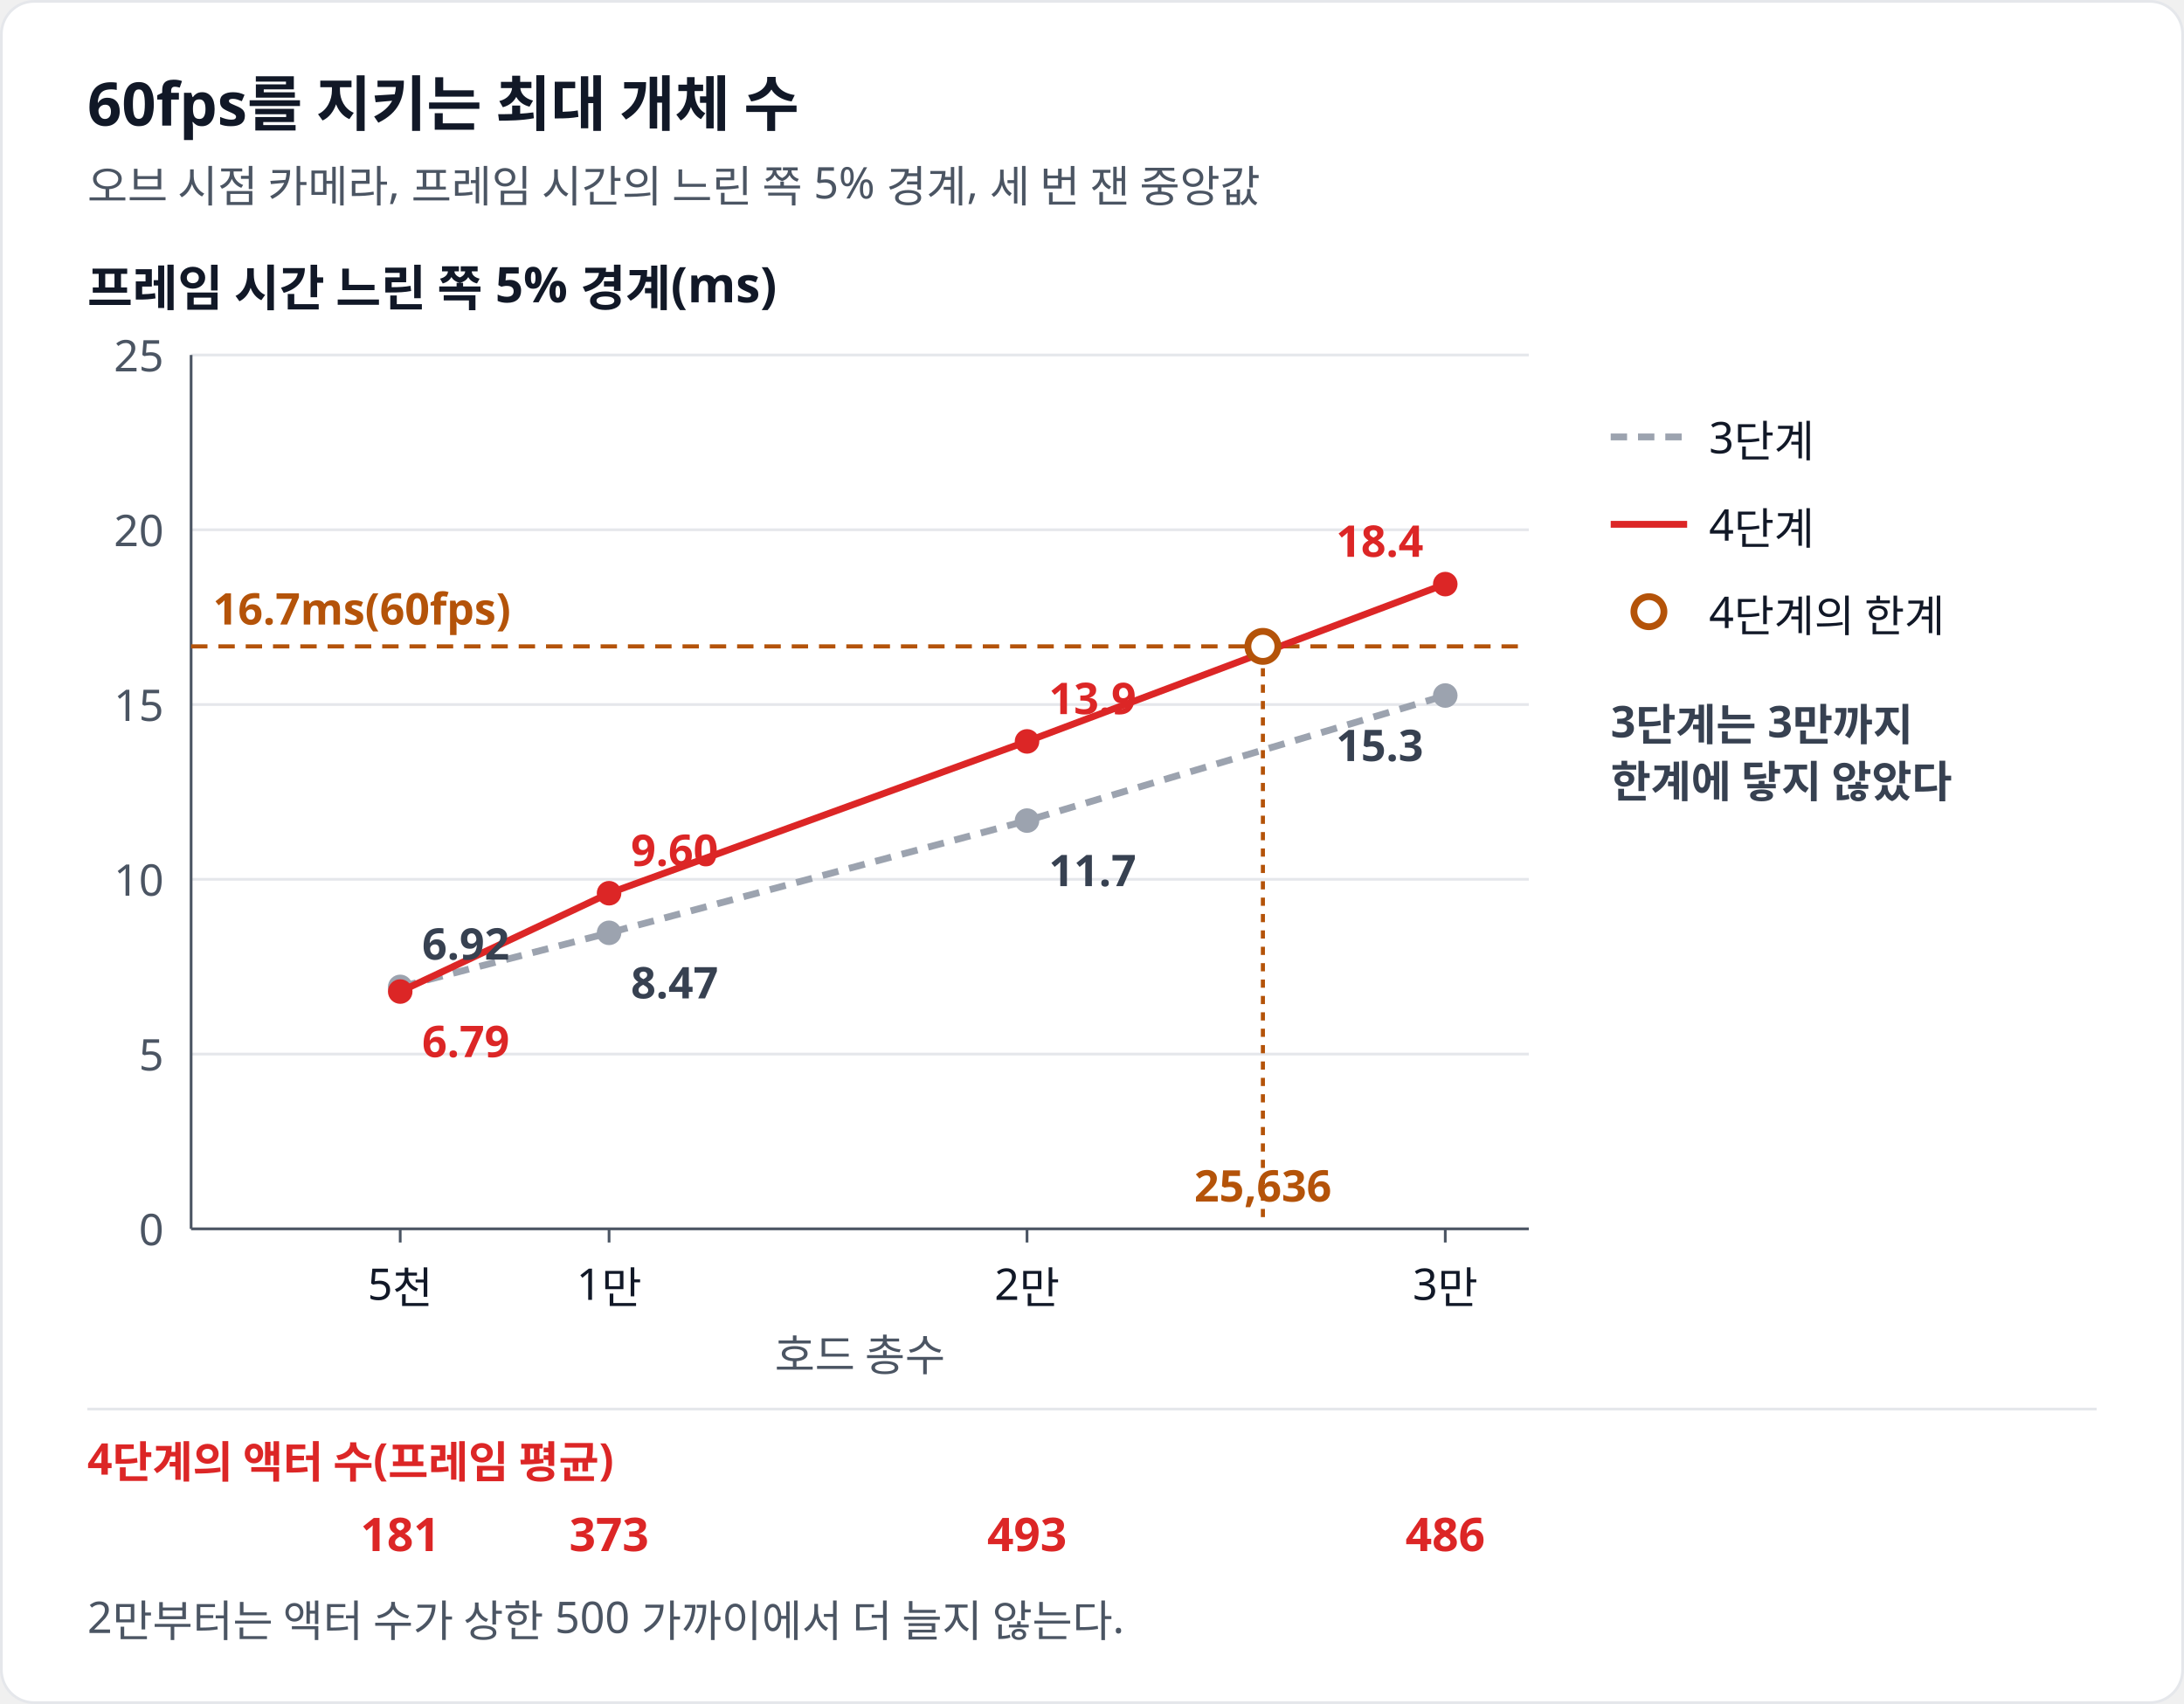
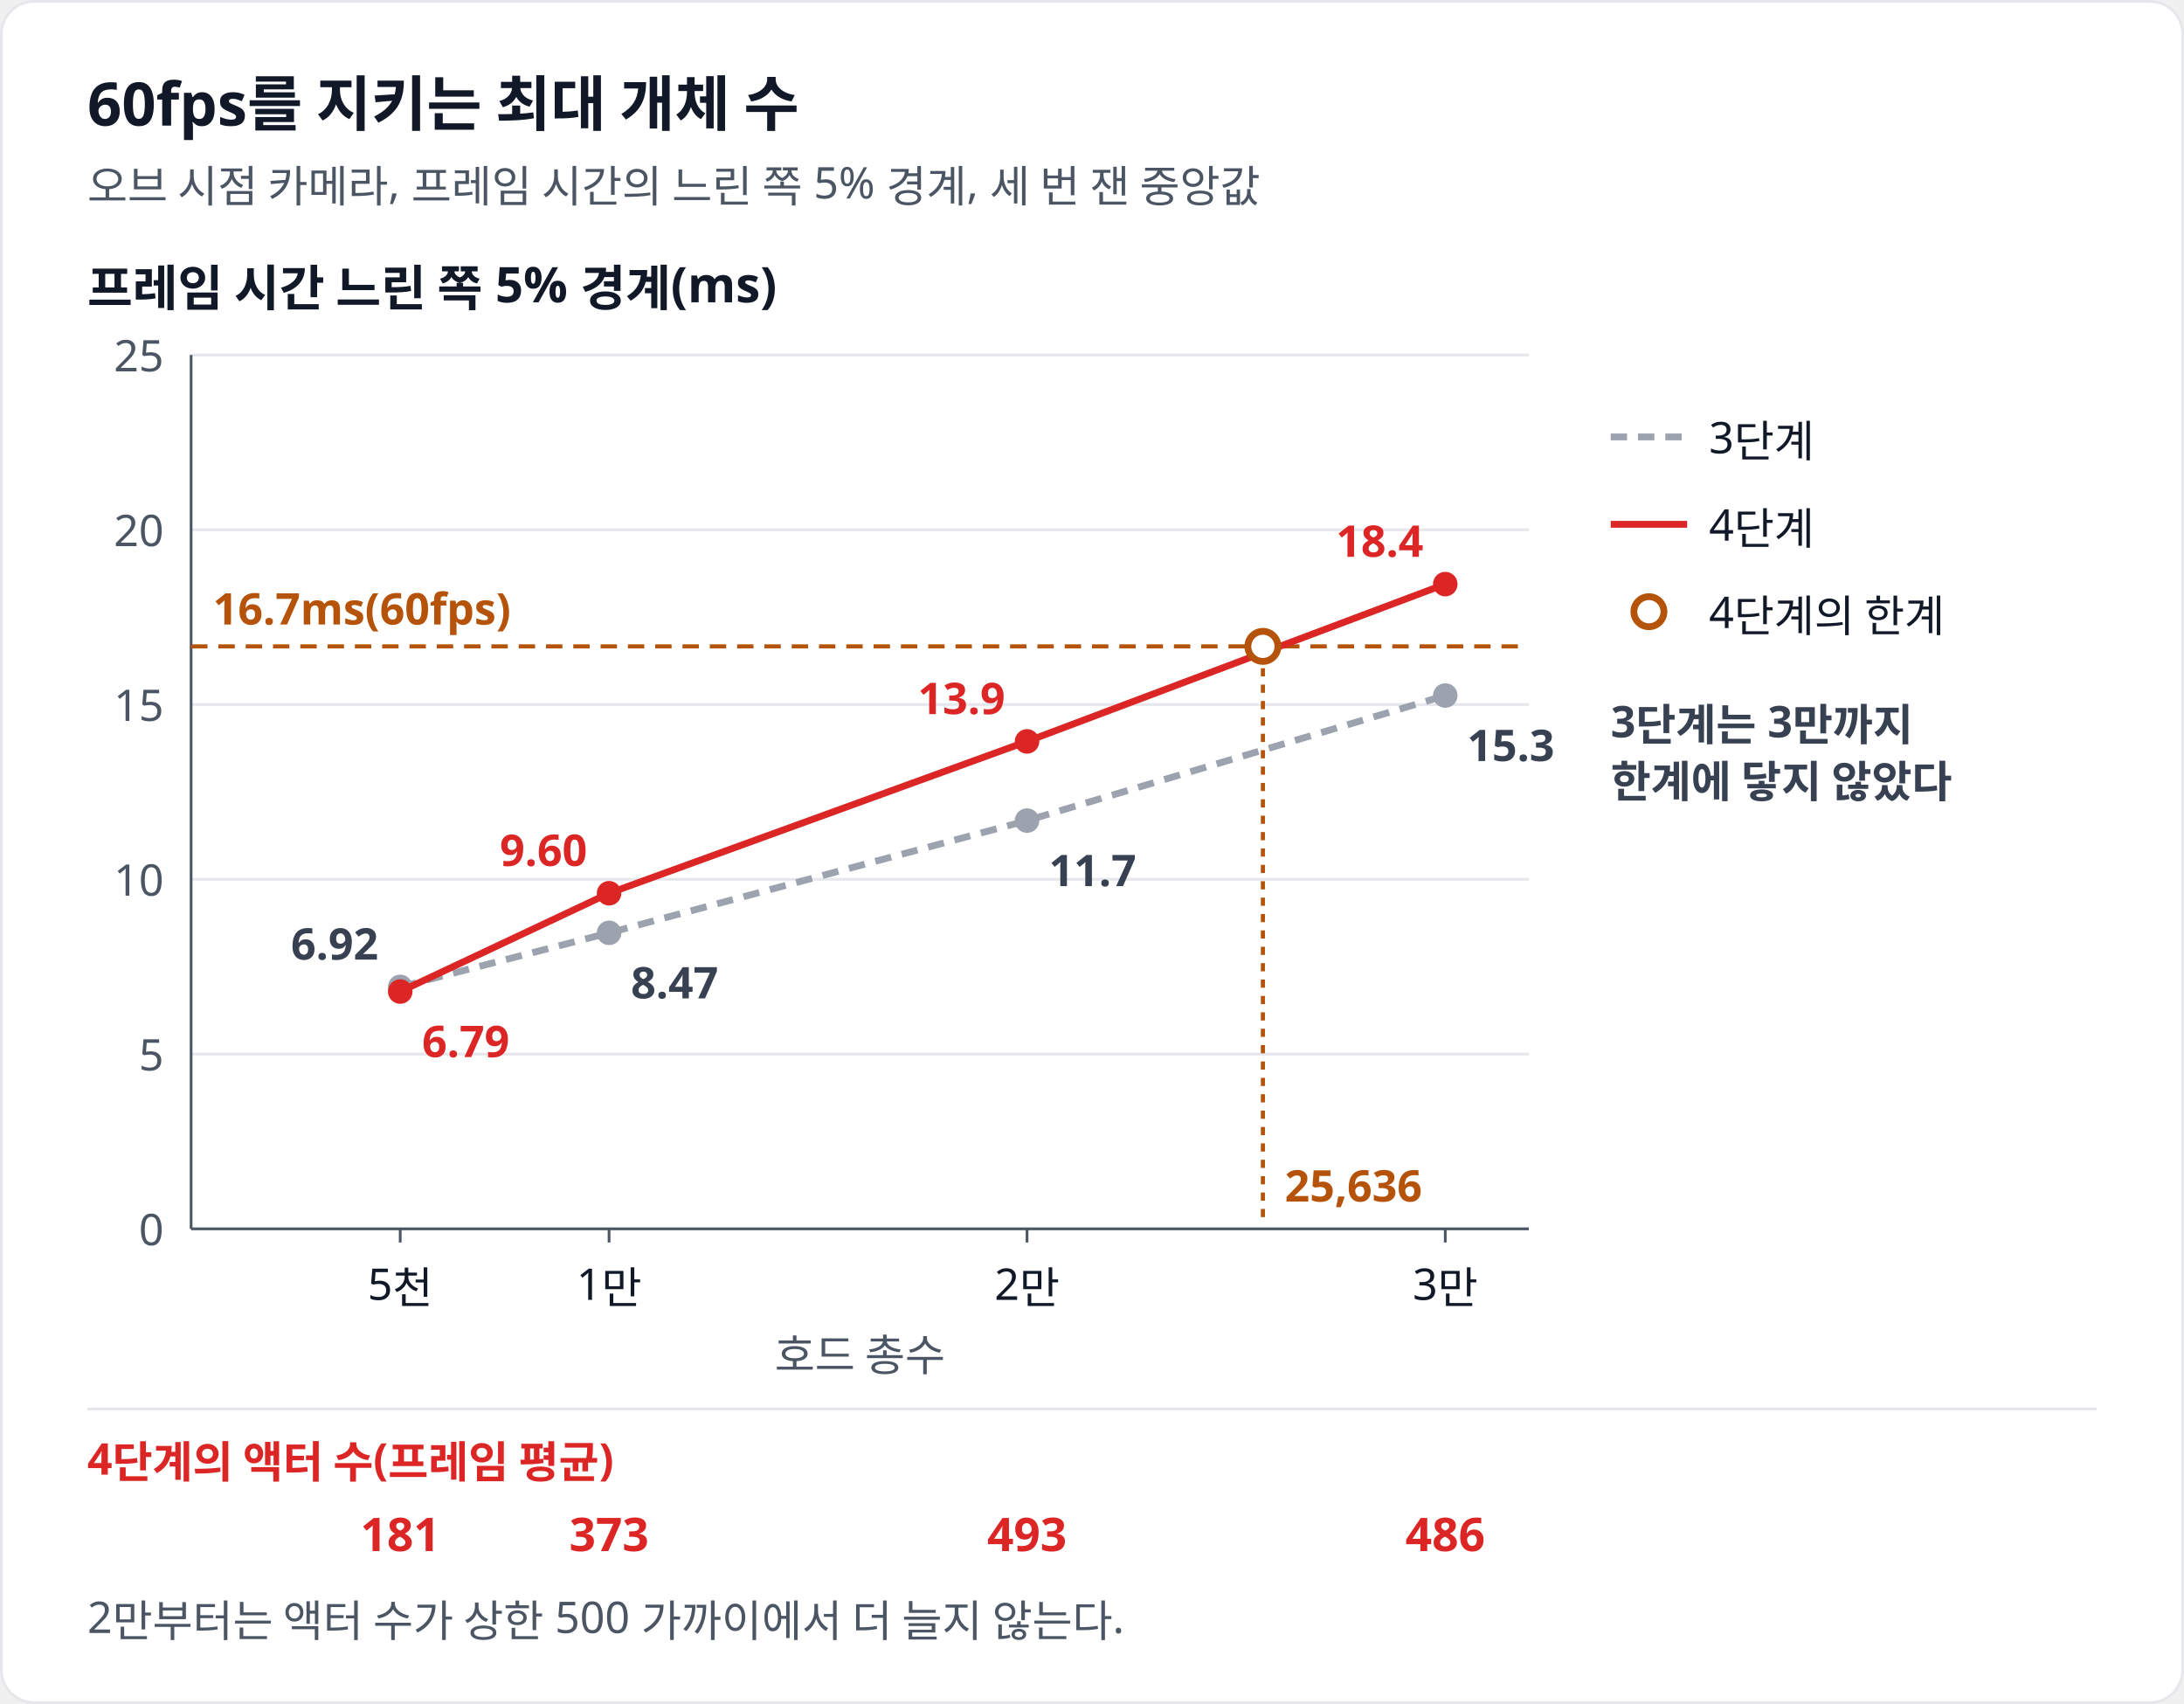
<svg xmlns="http://www.w3.org/2000/svg" width="800" height="624" viewBox="0 0 800 624" font-family="Malgun Gothic, Apple SD Gothic Neo, Noto Sans KR, Segoe UI, sans-serif" font-size="16" fill="#111827">
  <rect x="0.5" y="0.5" width="799" height="623" rx="12" fill="#ffffff" stroke="#e5e7eb" />
  <text x="32" y="46" font-size="22" font-weight="700">60fps를 지키는 최대 개체 수</text>
  <text x="32" y="74" font-size="16" fill="#4b5563">오브 시점 카메라, 프레임 시간의 느린 쪽 5% 경계, 세 번 잰 중앙값</text>
  <text x="32" y="112" font-size="18" font-weight="700">프레임 시간 느린 쪽 5% 경계(ms)</text>
  <line x1="70" y1="450.0" x2="560" y2="450.0" stroke="#e5e7eb" />
  <text x="60" y="456.0" text-anchor="end" font-size="16" fill="#4b5563">0</text>
  <line x1="70" y1="386.0" x2="560" y2="386.0" stroke="#e5e7eb" />
  <text x="60" y="392.0" text-anchor="end" font-size="16" fill="#4b5563">5</text>
  <line x1="70" y1="322.0" x2="560" y2="322.0" stroke="#e5e7eb" />
  <text x="60" y="328.0" text-anchor="end" font-size="16" fill="#4b5563">10</text>
  <line x1="70" y1="258.0" x2="560" y2="258.0" stroke="#e5e7eb" />
  <text x="60" y="264.0" text-anchor="end" font-size="16" fill="#4b5563">15</text>
  <line x1="70" y1="194.0" x2="560" y2="194.0" stroke="#e5e7eb" />
  <text x="60" y="200.0" text-anchor="end" font-size="16" fill="#4b5563">20</text>
  <line x1="70" y1="130.0" x2="560" y2="130.0" stroke="#e5e7eb" />
  <text x="60" y="136.0" text-anchor="end" font-size="16" fill="#4b5563">25</text>
  <line x1="146.6" y1="450" x2="146.6" y2="455" stroke="#4b5563" />
  <text x="146.6" y="476" text-anchor="middle" font-size="16">5천</text>
  <line x1="223.1" y1="450" x2="223.1" y2="455" stroke="#4b5563" />
  <text x="223.1" y="476" text-anchor="middle" font-size="16">1만</text>
  <line x1="376.2" y1="450" x2="376.2" y2="455" stroke="#4b5563" />
  <text x="376.2" y="476" text-anchor="middle" font-size="16">2만</text>
  <line x1="529.4" y1="450" x2="529.4" y2="455" stroke="#4b5563" />
  <text x="529.4" y="476" text-anchor="middle" font-size="16">3만</text>
  <line x1="70" y1="450" x2="560" y2="450" stroke="#4b5563" />
  <line x1="70" y1="130" x2="70" y2="450" stroke="#4b5563" />
  <text x="315.0" y="502" text-anchor="middle" font-size="16" fill="#4b5563">호드 총수</text>
  <line x1="70" y1="236.7" x2="560" y2="236.7" stroke="#b45309" stroke-dasharray="6 4" stroke-width="1.5" />
  <text x="78" y="228.7" font-size="16" font-weight="700" fill="#b45309">16.7ms(60fps)</text>
  <polyline points="146.6,361.4 223.1,341.6 376.2,300.5 529.4,254.7" fill="none" stroke="#9ca3af" stroke-width="2.5" stroke-dasharray="6 4" />
  <circle cx="146.6" cy="361.4" r="4.5" fill="#9ca3af" />
  <circle cx="223.1" cy="341.6" r="4.5" fill="#9ca3af" />
  <circle cx="376.2" cy="300.5" r="4.5" fill="#9ca3af" />
  <circle cx="529.4" cy="254.7" r="4.5" fill="#9ca3af" />
  <polyline points="146.6,363.1 223.1,327.1 376.2,271.5 529.4,213.9" fill="none" stroke="#dc2626" stroke-width="2.5" />
  <circle cx="146.6" cy="363.1" r="4.5" fill="#dc2626" />
  <circle cx="223.1" cy="327.1" r="4.5" fill="#dc2626" />
  <circle cx="376.2" cy="271.5" r="4.5" fill="#dc2626" />
  <circle cx="529.4" cy="213.9" r="4.5" fill="#dc2626" />
-   <text x="154.6" y="351.4" text-anchor="start" font-size="16" font-weight="700" fill="#374151">6.92</text>
+   <text x="138.6" y="351.4" text-anchor="end" font-size="16" font-weight="700" fill="#374151">6.92</text>
  <text x="154.6" y="387.1" text-anchor="start" font-size="16" font-weight="700" fill="#dc2626">6.79</text>
  <text x="231.1" y="365.6" text-anchor="start" font-size="16" font-weight="700" fill="#374151">8.47</text>
-   <text x="231.1" y="317.1" text-anchor="start" font-size="16" font-weight="700" fill="#dc2626">9.60</text>
+   <text x="215.1" y="317.1" text-anchor="end" font-size="16" font-weight="700" fill="#dc2626">9.60</text>
  <text x="384.2" y="324.5" text-anchor="start" font-size="16" font-weight="700" fill="#374151">11.7</text>
-   <text x="384.2" y="261.5" text-anchor="start" font-size="16" font-weight="700" fill="#dc2626">13.9</text>
-   <text x="521.4" y="278.7" text-anchor="end" font-size="16" font-weight="700" fill="#374151">15.3</text>
+   <text x="368.2" y="261.5" text-anchor="end" font-size="16" font-weight="700" fill="#dc2626">13.9</text>
+   <text x="537.4" y="278.7" text-anchor="start" font-size="16" font-weight="700" fill="#374151">15.3</text>
  <text x="521.4" y="203.9" text-anchor="end" font-size="16" font-weight="700" fill="#dc2626">18.4</text>
  <circle cx="462.6" cy="236.7" r="5.5" fill="white" stroke="#b45309" stroke-width="2.5" />
  <path d="M462.6 244.7 L462.6 446" stroke="#b45309" stroke-width="1.5" stroke-dasharray="3 3" />
-   <text x="462.6" y="440" text-anchor="middle" font-size="16" font-weight="700" fill="#b45309">25,636</text>
+   <text x="470.6" y="440" text-anchor="start" font-size="16" font-weight="700" fill="#b45309">25,636</text>
  <line x1="590" y1="160" x2="618" y2="160" stroke="#9ca3af" stroke-width="2.5" stroke-dasharray="6 4" />
  <text x="626" y="166" font-size="16">3단계</text>
  <line x1="590" y1="192" x2="618" y2="192" stroke="#dc2626" stroke-width="2.5" />
  <text x="626" y="198" font-size="16">4단계</text>
  <circle cx="604" cy="224" r="5.5" fill="white" stroke="#b45309" stroke-width="2.5" />
  <text x="626" y="230" font-size="16">4단계의 한계</text>
  <text x="590" y="270" font-size="16" fill="#374151" font-weight="700">3단계는 3만까지</text>
  <text x="590" y="292" font-size="16" fill="#374151" font-weight="700">한계에 닿지 않았다</text>
  <line x1="32" y1="516" x2="768" y2="516" stroke="#e5e7eb" />
  <text x="32" y="540" font-size="16" font-weight="700" fill="#dc2626">4단계의 액터 수(프레임 평균)</text>
  <text x="146.6" y="568" text-anchor="middle" font-size="17" font-weight="700" fill="#dc2626">181</text>
  <text x="223.1" y="568" text-anchor="middle" font-size="17" font-weight="700" fill="#dc2626">373</text>
  <text x="376.2" y="568" text-anchor="middle" font-size="17" font-weight="700" fill="#dc2626">493</text>
  <text x="529.4" y="568" text-anchor="middle" font-size="17" font-weight="700" fill="#dc2626">486</text>
  <text x="32" y="598" font-size="16" fill="#4b5563">2만부터는 액터 수가 상한 500 가까이에서 더 늘지 않는다.</text>
</svg>
